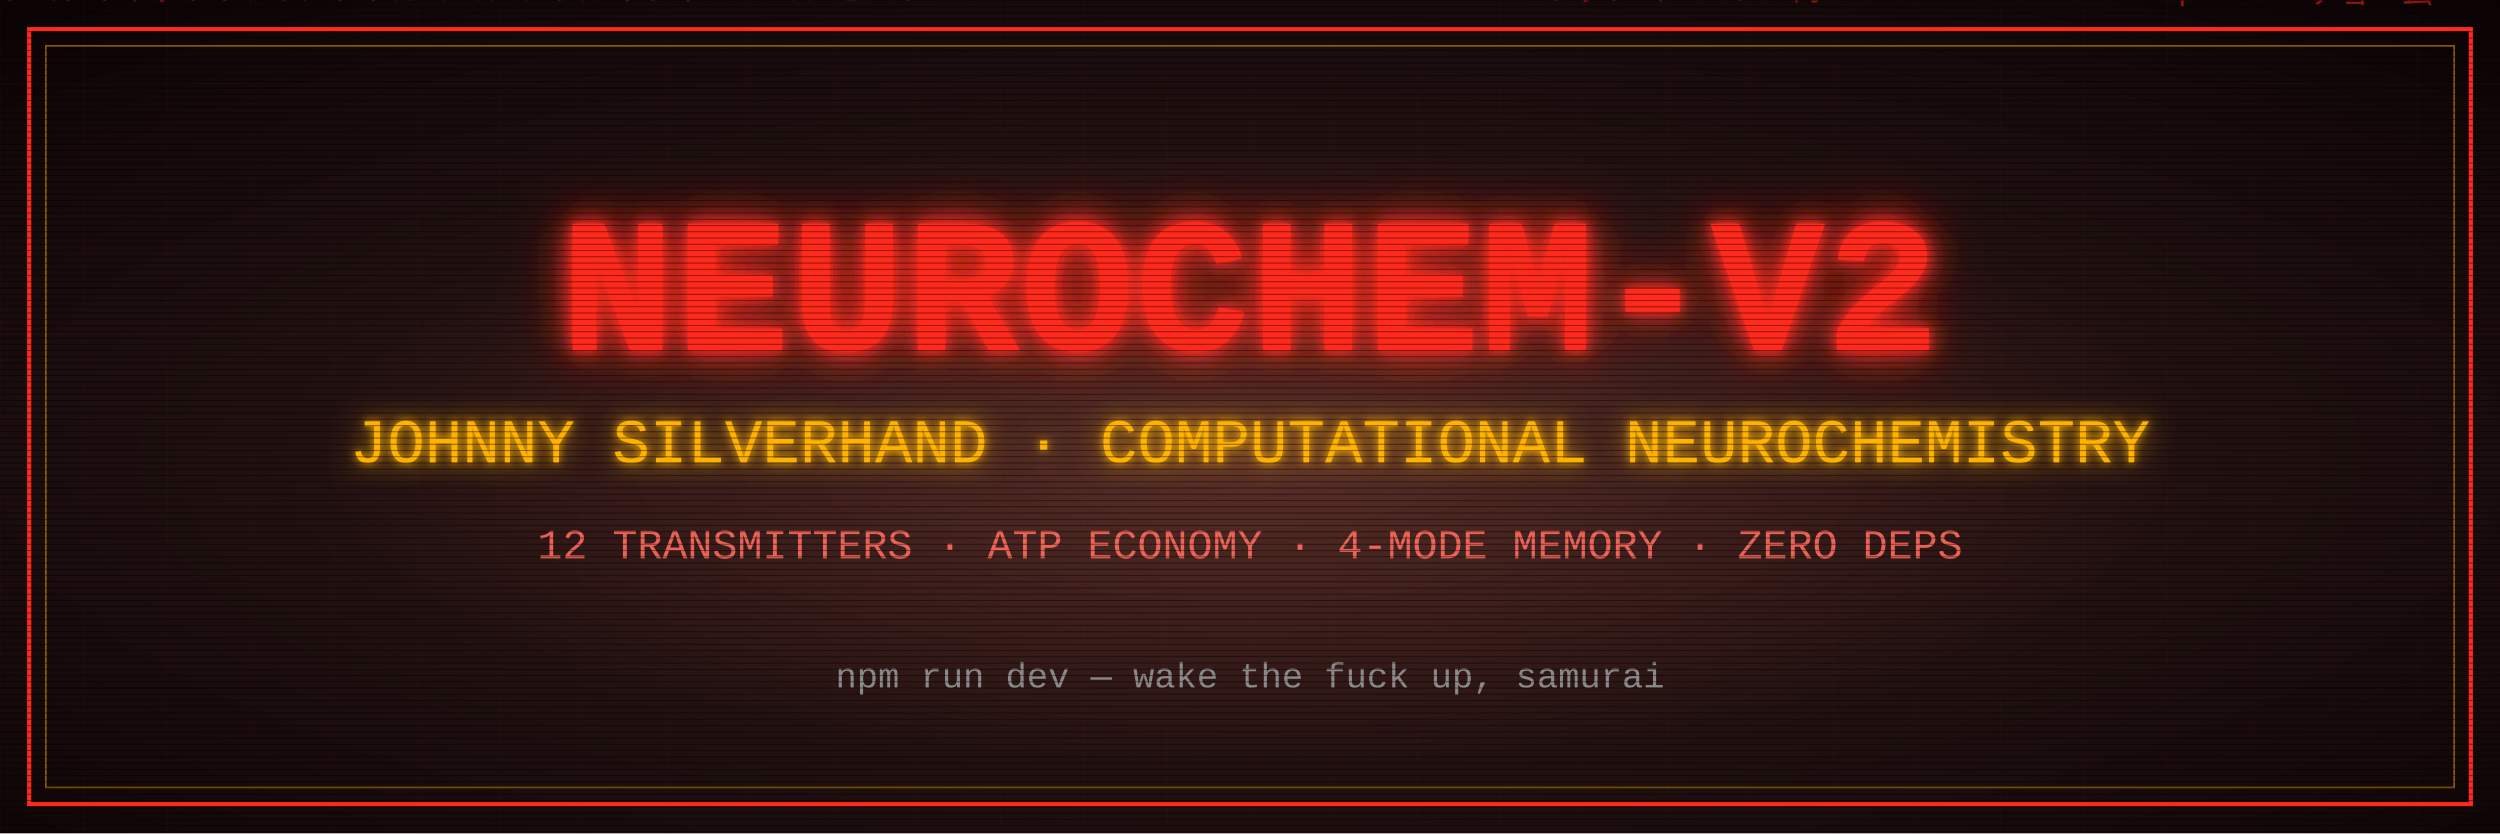
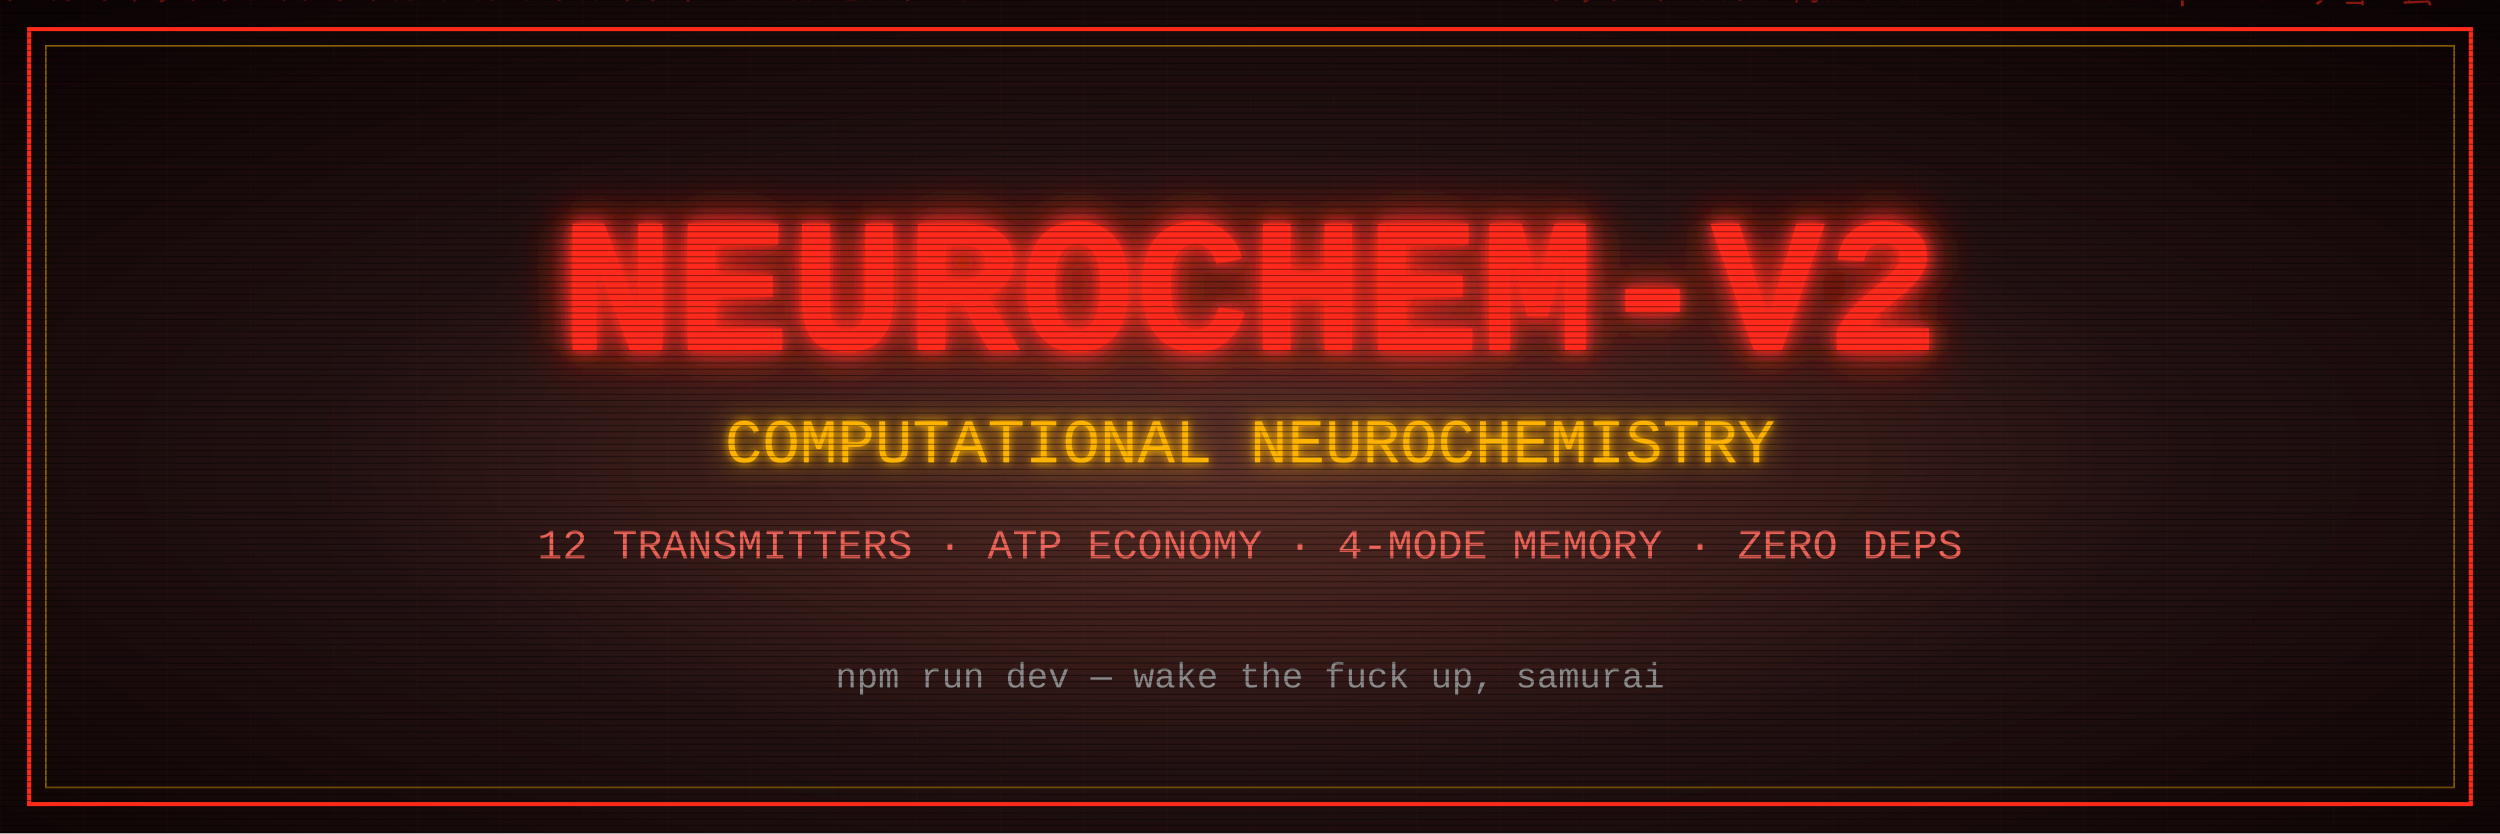
<svg xmlns="http://www.w3.org/2000/svg" viewBox="0 0 1200 400" width="100%" style="background-color: #0a0203;">
  <defs>
    <filter id="nc-red-glow" x="-50%" y="-50%" width="200%" height="200%">
      <feGaussianBlur stdDeviation="2.5" result="blur1" />
      <feGaussianBlur stdDeviation="6" result="blur2" />
      <feGaussianBlur stdDeviation="12" result="blur3" />
      <feMerge>
        <feMergeNode in="blur3" />
        <feMergeNode in="blur2" />
        <feMergeNode in="blur1" />
        <feMergeNode in="SourceGraphic" />
      </feMerge>
    </filter>
    <filter id="nc-gold-glow" x="-50%" y="-50%" width="200%" height="200%">
      <feGaussianBlur stdDeviation="2" result="blur1" />
      <feGaussianBlur stdDeviation="7" result="blur2" />
      <feMerge>
        <feMergeNode in="blur2" />
        <feMergeNode in="blur1" />
        <feMergeNode in="SourceGraphic" />
      </feMerge>
    </filter>
    <radialGradient id="nc-bg" cx="50%" cy="55%" r="75%">
      <stop offset="0%" stop-color="#3d0a02" stop-opacity="0.85" />
      <stop offset="50%" stop-color="#160404" stop-opacity="0.95" />
      <stop offset="100%" stop-color="#0a0203" stop-opacity="1" />
    </radialGradient>
    <pattern id="nc-grid" width="40" height="40" patternUnits="userSpaceOnUse">
      <path d="M 40 0 L 0 0 0 40" fill="none" stroke="#ff2a1a" stroke-width="0.4" opacity="0.08" />
    </pattern>
    <pattern id="nc-scan" width="100" height="3" patternUnits="userSpaceOnUse">
      <line x1="0" y1="0" x2="100" y2="0" stroke="#000000" stroke-width="1" opacity="0.4" />
    </pattern>
    <style>
@keyframes nc-fall-a { 0% { transform: translateY(-320px); } 100% { transform: translateY(560px); } }
@keyframes nc-fall-b { 0% { transform: translateY(-420px); } 100% { transform: translateY(680px); } }
@keyframes nc-pulse { 0%,100% { stroke-opacity: 0.55; } 50% { stroke-opacity: 1; } }
@keyframes nc-flicker { 0%,100% { opacity: 1; } 92% { opacity: 1; } 93% { opacity: 0.4; } 94% { opacity: 1; } 97% { opacity: 0.7; } 98% { opacity: 1; } }
.nc-rain { font-family: 'Courier New', Consolas, monospace; text-anchor: middle; fill: #ff2a1a; }
.nc-layer-a { animation: nc-fall-a linear infinite; }
.nc-layer-b { animation: nc-fall-b linear infinite; }
.nc-frame { animation: nc-pulse 2.4s ease-in-out infinite; }
.nc-title { animation: nc-flicker 6s linear infinite; }
</style>
  </defs>
  <rect width="1200" height="400" fill="url(#nc-bg)" />
  <rect width="1200" height="400" fill="url(#nc-grid)" />
  <g class="nc-rain" font-size="15" opacity="0.5">
    <text x="80" y="0" class="nc-layer-a" style="animation-duration: 9s;">サムライネットランナー</text>
    <text x="240" y="0" class="nc-layer-b" style="animation-duration: 13s;">アラサカミコシソウルキラー</text>
    <text x="400" y="0" class="nc-layer-a" style="animation-duration: 11s;">ドーパミンセロトニン</text>
    <text x="800" y="0" class="nc-layer-a" style="animation-duration: 10s;">レリックゴーストノ街</text>
    <text x="960" y="0" class="nc-layer-b" style="animation-duration: 14s;"> Samurai WakeTheFuckUp </text>
    <text x="1120" y="0" class="nc-layer-a" style="animation-duration: 12s;">2077チョー厶</text>
  </g>
  <rect x="14" y="14" width="1172" height="372" fill="none" stroke="#ff2a1a" stroke-width="2" class="nc-frame" />
  <rect x="22" y="22" width="1156" height="356" fill="none" stroke="#ffb300" stroke-width="0.8" opacity="0.5" />
  <text x="600" y="168" text-anchor="middle" font-family="'Courier New', Consolas, monospace" font-size="92" font-weight="bold" fill="#ff2a1a" filter="url(#nc-red-glow)" class="nc-title">NEUROCHEM-V2</text>
-   <text x="600" y="222" text-anchor="middle" font-family="'Courier New', Consolas, monospace" font-size="30" fill="#ffb300" filter="url(#nc-gold-glow)">JOHNNY SILVERHAND · COMPUTATIONAL NEUROCHEMISTRY</text>
+   <text x="600" y="222" text-anchor="middle" font-family="'Courier New', Consolas, monospace" font-size="30" fill="#ffb300" filter="url(#nc-gold-glow)">COMPUTATIONAL NEUROCHEMISTRY</text>
  <text x="600" y="268" text-anchor="middle" font-family="'Courier New', Consolas, monospace" font-size="20" fill="#ff6a5e" opacity="0.9">12 TRANSMITTERS · ATP ECONOMY · 4-MODE MEMORY · ZERO DEPS</text>
  <text x="600" y="330" text-anchor="middle" font-family="'Courier New', Consolas, monospace" font-size="17" fill="#8a8a8a">npm run dev — wake the fuck up, samurai</text>
  <rect width="1200" height="400" fill="url(#nc-scan)" />
</svg>
